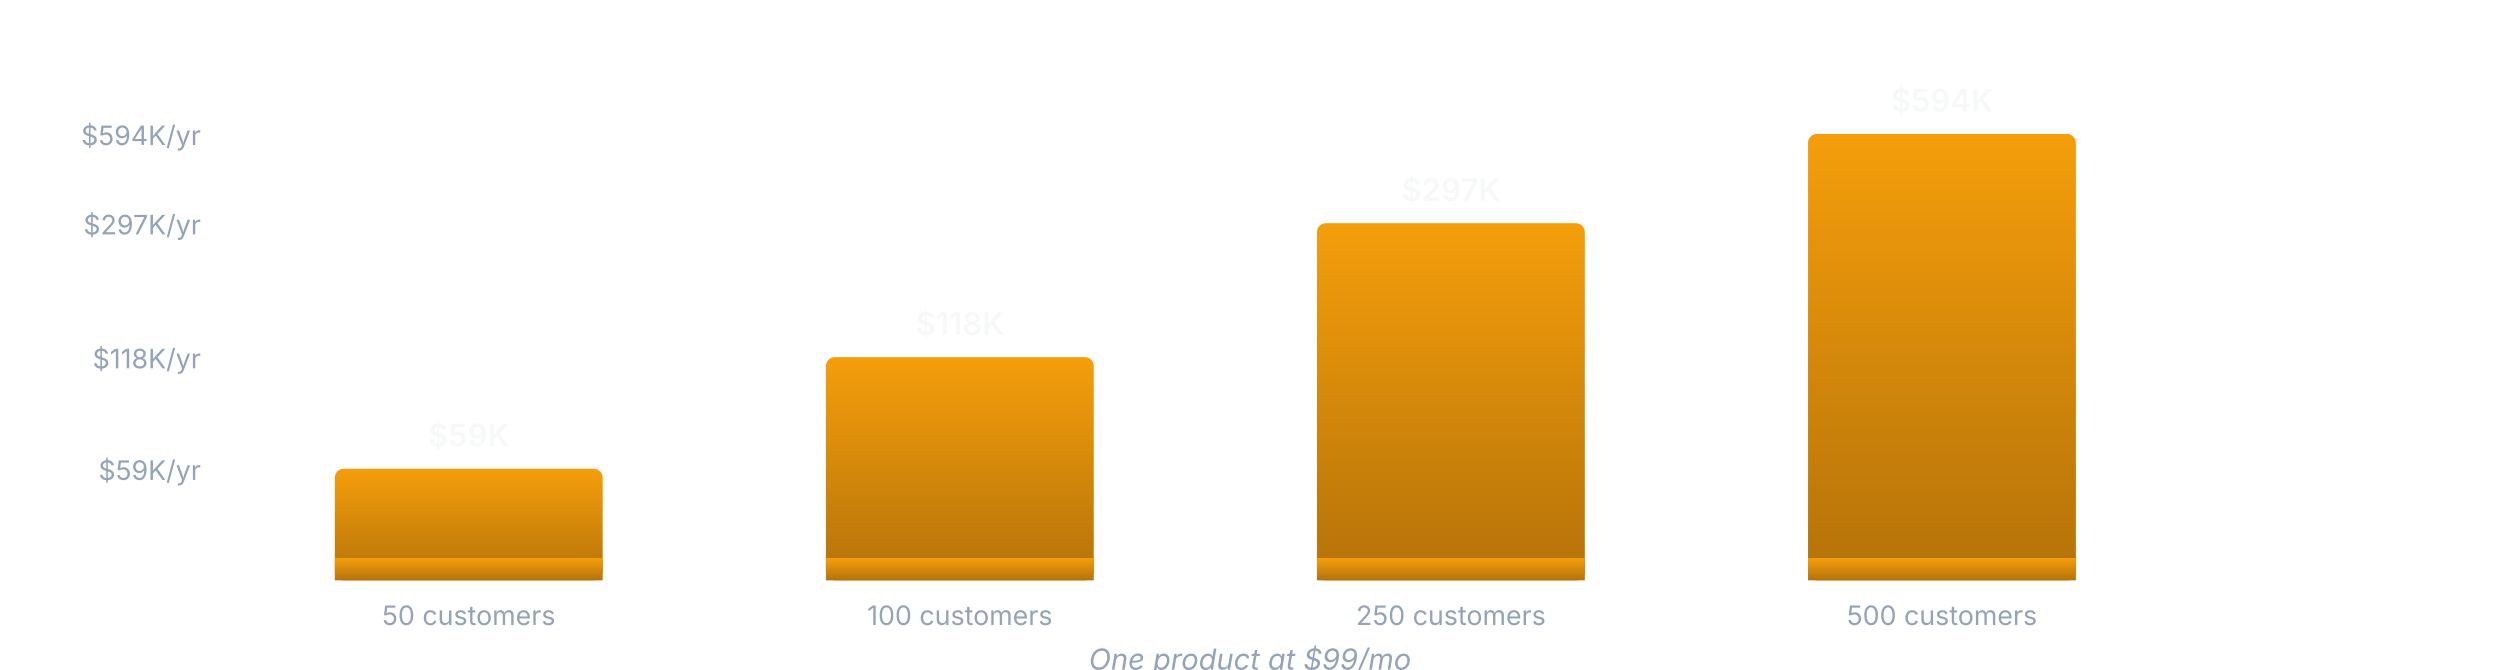
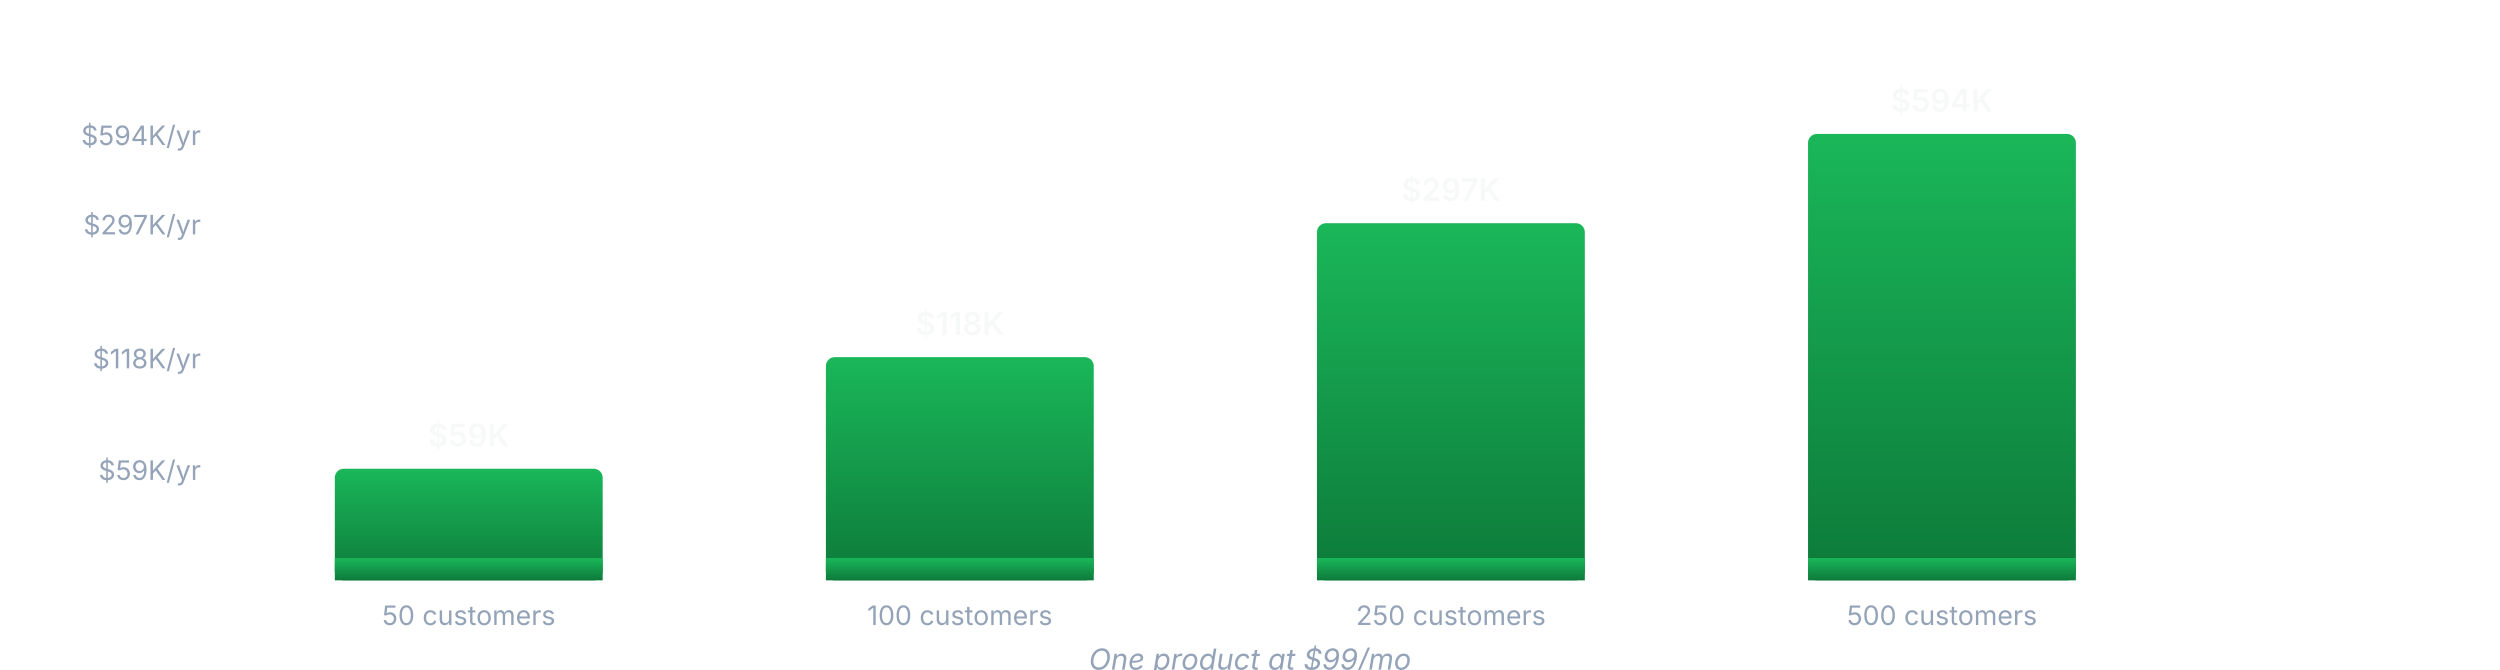
<svg xmlns="http://www.w3.org/2000/svg" viewBox="0 0 1120 300" fill="none">
  <defs>
    <linearGradient id="barGrad" x1="0" y1="1" x2="0" y2="0">
-       <stop offset="0%" stop-color="#b47209" />
-       <stop offset="100%" stop-color="#f59e0b" />
+       <stop offset="0%" stop-color="#0d7a3a" />
+       <stop offset="100%" stop-color="#1ab759" />
    </linearGradient>
  </defs>
  <style>
    text { font-family: 'Inter', sans-serif; }
  </style>
  <line x1="100" y1="60" x2="1040" y2="60" stroke="rgba(255,255,255,0.05)" stroke-width="1" />
  <line x1="100" y1="100" x2="1040" y2="100" stroke="rgba(255,255,255,0.05)" stroke-width="1" />
  <line x1="100" y1="160" x2="1040" y2="160" stroke="rgba(255,255,255,0.05)" stroke-width="1" />
  <line x1="100" y1="210" x2="1040" y2="210" stroke="rgba(255,255,255,0.05)" stroke-width="1" />
  <line x1="100" y1="260" x2="1040" y2="260" stroke="rgba(255,255,255,0.1)" stroke-width="1" />
  <text x="90" y="65" fill="#94a3b8" font-size="12" text-anchor="end">$594K/yr</text>
  <text x="90" y="105" fill="#94a3b8" font-size="12" text-anchor="end">$297K/yr</text>
  <text x="90" y="165" fill="#94a3b8" font-size="12" text-anchor="end">$118K/yr</text>
  <text x="90" y="215" fill="#94a3b8" font-size="12" text-anchor="end">$59K/yr</text>
  <rect x="150" y="210" width="120" height="50" rx="4" ry="4" fill="url(#barGrad)" />
  <rect x="150" y="250" width="120" height="10" fill="url(#barGrad)" />
  <text x="210" y="200" fill="#f7f8f8" font-size="14" font-weight="600" text-anchor="middle">$59K</text>
  <text x="210" y="280" fill="#94a3b8" font-size="12" text-anchor="middle">50 customers</text>
  <rect x="370" y="160" width="120" height="100" rx="4" ry="4" fill="url(#barGrad)" />
  <rect x="370" y="250" width="120" height="10" fill="url(#barGrad)" />
  <text x="430" y="150" fill="#f7f8f8" font-size="14" font-weight="600" text-anchor="middle">$118K</text>
  <text x="430" y="280" fill="#94a3b8" font-size="12" text-anchor="middle">100 customers</text>
  <rect x="590" y="100" width="120" height="160" rx="4" ry="4" fill="url(#barGrad)" />
  <rect x="590" y="250" width="120" height="10" fill="url(#barGrad)" />
  <text x="650" y="90" fill="#f7f8f8" font-size="14" font-weight="600" text-anchor="middle">$297K</text>
  <text x="650" y="280" fill="#94a3b8" font-size="12" text-anchor="middle">250 customers</text>
  <rect x="810" y="60" width="120" height="200" rx="4" ry="4" fill="url(#barGrad)" />
  <rect x="810" y="250" width="120" height="10" fill="url(#barGrad)" />
  <text x="870" y="50" fill="#f7f8f8" font-size="14" font-weight="600" text-anchor="middle">$594K</text>
  <text x="870" y="280" fill="#94a3b8" font-size="12" text-anchor="middle">500 customers</text>
  <text x="560" y="300" fill="#94a3b8" font-size="13" font-style="italic" text-anchor="middle">One product at $99/mo</text>
</svg>
